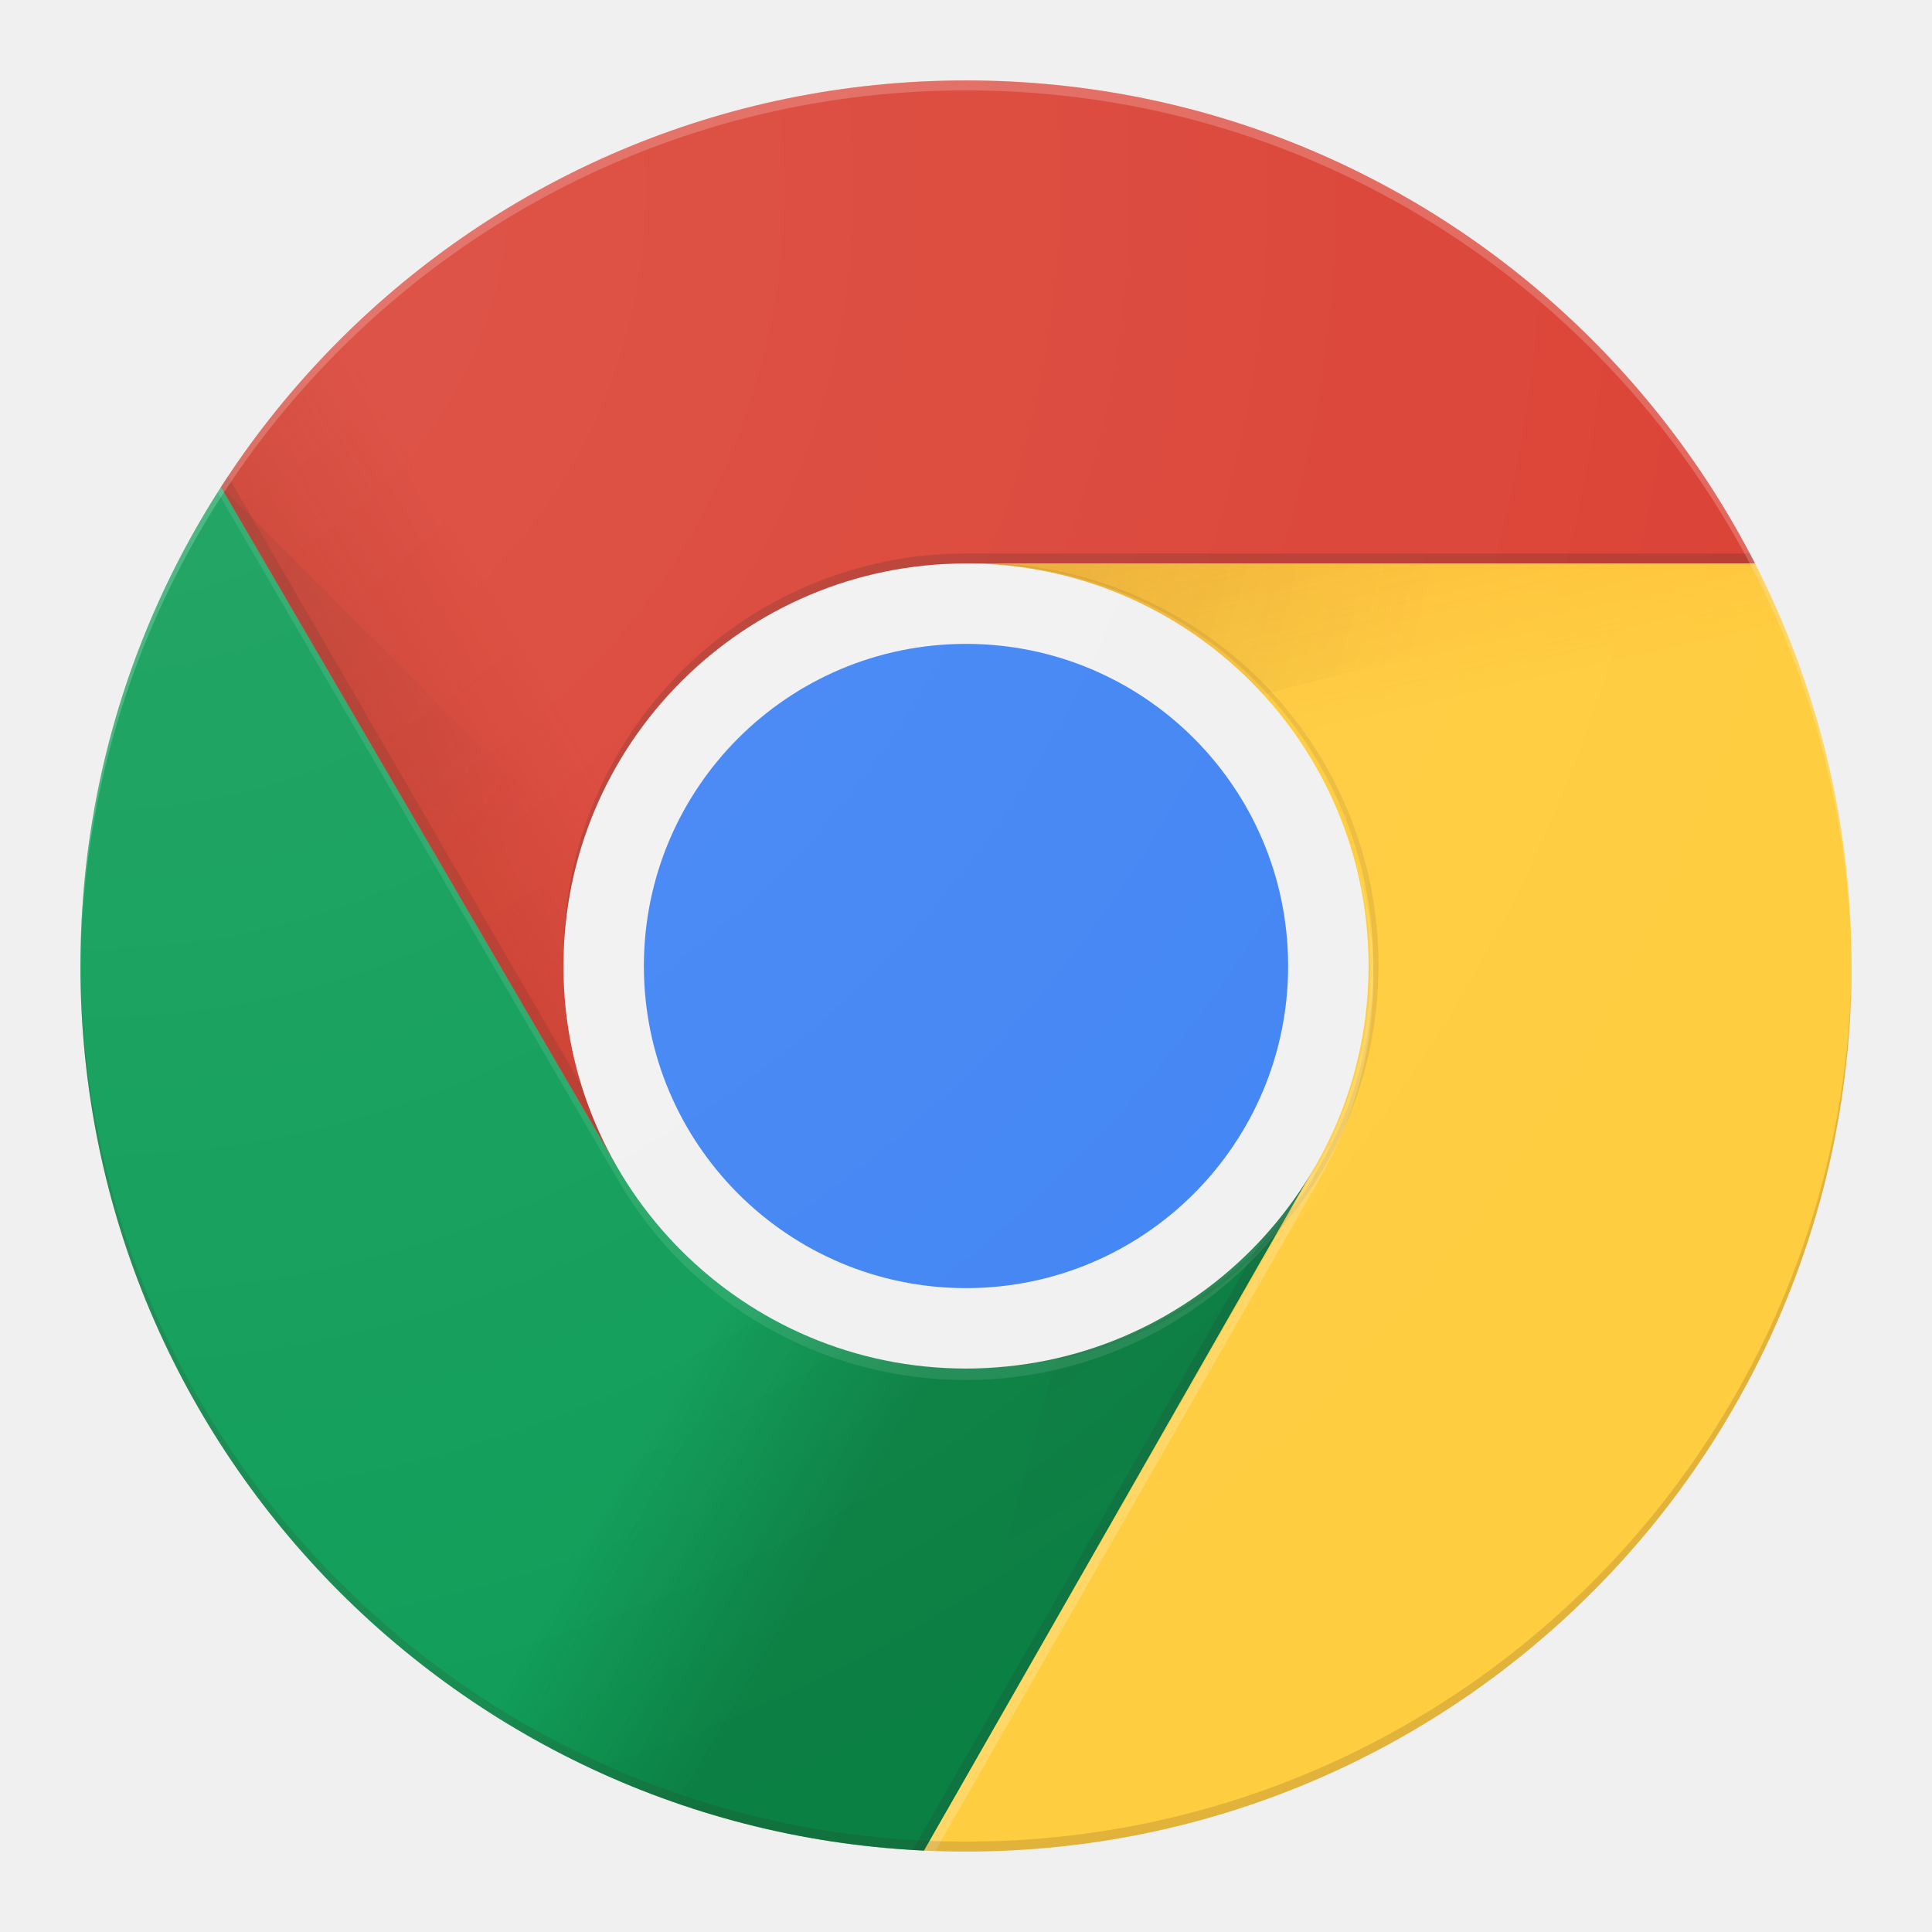
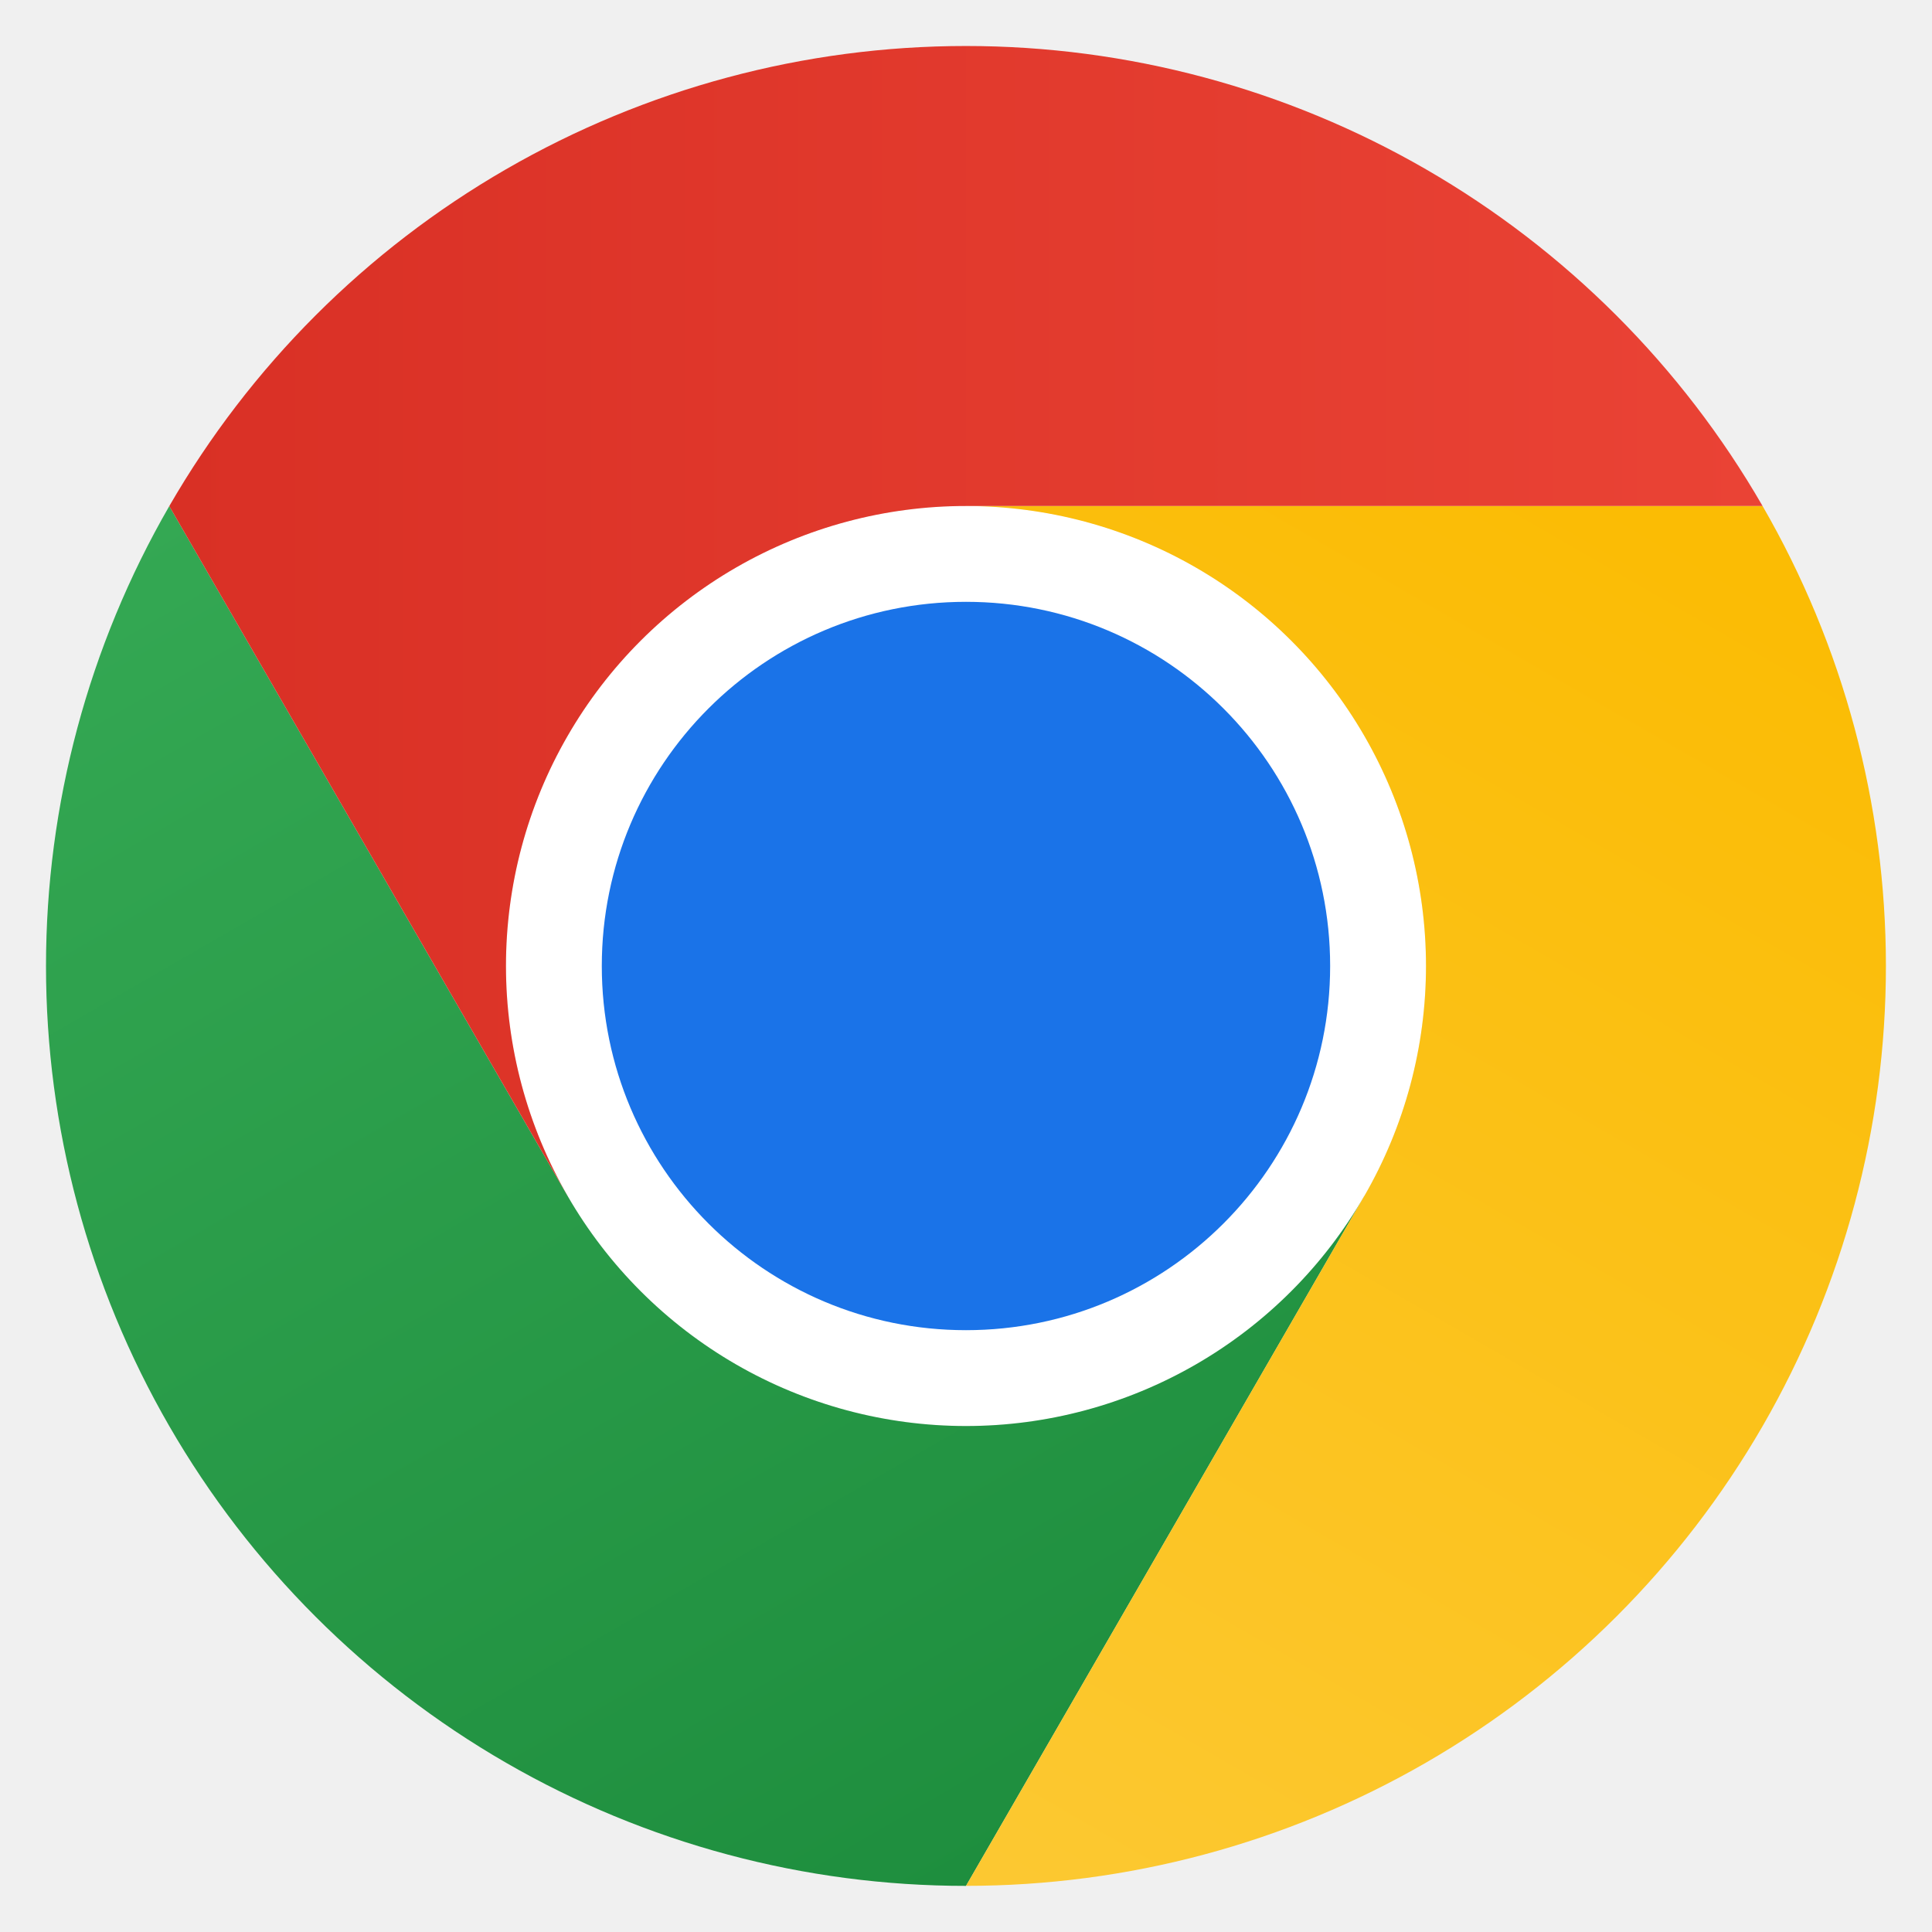
- <svg xmlns="http://www.w3.org/2000/svg" xmlns:xlink="http://www.w3.org/1999/xlink" id="a6e1ba9b-be51-4044-90ec-60a20b2245fb" viewBox="0 0 52.36 52.36">
-   <defs>
-     <clipPath id="fabb6727-68e3-4dd9-9a76-6979fae57f3f" transform="translate(2.18 2.18)">
-       <circle cx="24" cy="24" r="24" style="fill:none" />
-     </clipPath>
-     <linearGradient id="e4eac09d-c1d6-4471-9c77-684844c2292d" x1="2493.34" y1="-1369.02" x2="2545.84" y2="-1338.35" gradientTransform="matrix(0.27, 0, 0, -0.27, -674.18, -355.09)" gradientUnits="userSpaceOnUse">
-       <stop offset="0" stop-color="#a52714" stop-opacity="0.6" />
-       <stop offset="0.66" stop-color="#a52714" stop-opacity="0" />
-     </linearGradient>
-     <linearGradient id="af7b1a24-88a6-4858-89c9-11b63ac37cf8" x1="2574.87" y1="-1458.49" x2="2516.54" y2="-1424.33" gradientTransform="matrix(0.27, 0, 0, -0.27, -674.18, -355.09)" gradientUnits="userSpaceOnUse">
-       <stop offset="0" stop-color="#055524" stop-opacity="0.4" />
-       <stop offset="0.33" stop-color="#055524" stop-opacity="0" />
-     </linearGradient>
-     <clipPath id="f9af7cc4-0c0b-4e42-a0e8-48956619ecf8" transform="translate(2.18 2.18)">
-       <polygon points="0 48 22.85 48 33.45 37.4 33.45 29.45 14.55 29.45 0 4.5 0 48" style="fill:none" />
-     </clipPath>
-     <linearGradient id="a12530e7-37c0-42e0-b52b-8c0998fc3cd4" x1="2585.86" y1="-1343.8" x2="2600.54" y2="-1408.13" gradientTransform="matrix(0.27, 0, 0, -0.27, -674.18, -355.09)" gradientUnits="userSpaceOnUse">
-       <stop offset="0" stop-color="#ea6100" stop-opacity="0.3" />
-       <stop offset="0.66" stop-color="#ea6100" stop-opacity="0" />
-     </linearGradient>
-     <clipPath id="a719bad8-5e06-463d-8214-3a288be013e5" transform="translate(2.18 2.18)">
-       <polygon points="24 13.09 33.45 29.45 22.85 48 48 48 48 13.09 24 13.09" style="fill:none" />
-     </clipPath>
-     <radialGradient id="bdda3c9a-58b1-485e-978c-8235775c263c" cx="3132.18" cy="-1349.95" r="84.08" gradientTransform="matrix(0.27, 0, 0, -0.27, -831.27, -355.09)" gradientUnits="userSpaceOnUse">
-       <stop offset="0" stop-color="#3e2723" stop-opacity="0.2" />
-       <stop offset="1" stop-color="#3e2723" stop-opacity="0" />
-     </radialGradient>
-     <clipPath id="f2f490b3-e317-4789-89b5-61c9c4ee4cc3" transform="translate(2.18 2.18)">
-       <polygon points="3.81 0 3.81 11 14.55 29.45 24 13.09 48 13.09 48 0 3.81 0" style="fill:none" />
-     </clipPath>
-     <radialGradient id="ea33284c-0fb8-4e7f-ae76-336ef2238d29" cx="3061.87" cy="-1342.52" r="78.04" xlink:href="#bdda3c9a-58b1-485e-978c-8235775c263c" />
-     <radialGradient id="b34460d9-cf2e-4728-9685-20afb38f4188" cx="3135.84" cy="-1390.14" r="87.87" gradientTransform="matrix(0.27, 0, 0, -0.27, -831.27, -355.09)" gradientUnits="userSpaceOnUse">
-       <stop offset="0" stop-color="#263238" stop-opacity="0.2" />
-       <stop offset="1" stop-color="#263238" stop-opacity="0" />
-     </radialGradient>
-     <radialGradient id="b6a15be6-3a6e-4f9a-a92a-dfdc462bf5ab" cx="2498.29" cy="-1326.01" r="176.75" gradientTransform="matrix(0.27, 0, 0, -0.27, -672, -352.91)" gradientUnits="userSpaceOnUse">
-       <stop offset="0" stop-color="#fff" stop-opacity="0.1" />
-       <stop offset="1" stop-color="#fff" stop-opacity="0" />
-     </radialGradient>
-   </defs>
-   <g style="clip-path:url(#fabb6727-68e3-4dd9-9a76-6979fae57f3f)">
-     <path d="M3.81,0V29.45H14.55L24,13.09H48V0Z" transform="translate(2.18 2.18)" style="fill:#db4437" />
-     <path d="M3.81,0V29.45H14.55L24,13.09H48V0Z" transform="translate(2.18 2.18)" style="fill:url(#e4eac09d-c1d6-4471-9c77-684844c2292d)" />
-   </g>
-   <g style="clip-path:url(#fabb6727-68e3-4dd9-9a76-6979fae57f3f)">
-     <path d="M14.81,29.36,4,10.73,3.79,11,14.57,29.49Z" transform="translate(2.18 2.18)" style="fill:#3e2723;fill-opacity:0.15" />
-   </g>
-   <g style="clip-path:url(#fabb6727-68e3-4dd9-9a76-6979fae57f3f)">
-     <path d="M0,48H22.85l10.6-10.6V29.45H14.55L0,4.49Z" transform="translate(2.18 2.18)" style="fill:#0f9d58" />
-     <path d="M0,48H22.85l10.6-10.6V29.45H14.55L0,4.49Z" transform="translate(2.18 2.18)" style="fill:url(#af7b1a24-88a6-4858-89c9-11b63ac37cf8)" />
-   </g>
-   <g style="clip-path:url(#fabb6727-68e3-4dd9-9a76-6979fae57f3f)">
-     <path d="M33.23,29.82,33,29.69,22.53,48h.32L33.24,29.83Z" transform="translate(2.18 2.18)" style="fill:#263238;fill-opacity:0.15" />
-   </g>
-   <g style="clip-path:url(#fabb6727-68e3-4dd9-9a76-6979fae57f3f)">
-     <g style="clip-path:url(#f9af7cc4-0c0b-4e42-a0e8-48956619ecf8)">
-       <path d="M24,13.09l9.45,16.36L22.85,48H48V13.09Z" transform="translate(2.18 2.18)" style="fill:#ffcd40" />
-       <path d="M24,13.09l9.45,16.36L22.85,48H48V13.09Z" transform="translate(2.18 2.18)" style="fill:url(#a12530e7-37c0-42e0-b52b-8c0998fc3cd4)" />
-     </g>
-   </g>
-   <g style="clip-path:url(#fabb6727-68e3-4dd9-9a76-6979fae57f3f)">
-     <path d="M24,13.09l9.45,16.36L22.85,48H48V13.09Z" transform="translate(2.18 2.18)" style="fill:#ffcd40" />
-     <path d="M24,13.09l9.45,16.36L22.85,48H48V13.09Z" transform="translate(2.18 2.18)" style="fill:url(#a12530e7-37c0-42e0-b52b-8c0998fc3cd4)" />
-   </g>
-   <g style="clip-path:url(#fabb6727-68e3-4dd9-9a76-6979fae57f3f)">
-     <g style="clip-path:url(#a719bad8-5e06-463d-8214-3a288be013e5)">
-       <path d="M3.81,0V29.45H14.55L24,13.09H48V0Z" transform="translate(2.18 2.18)" style="fill:#db4437" />
-       <path d="M3.81,0V29.45H14.55L24,13.09H48V0Z" transform="translate(2.18 2.18)" style="fill:url(#e4eac09d-c1d6-4471-9c77-684844c2292d)" />
-     </g>
-   </g>
-   <g style="clip-path:url(#fabb6727-68e3-4dd9-9a76-6979fae57f3f)">
-     <path d="M24,13.09V18.8l21.38-5.71Z" transform="translate(2.18 2.18)" style="fill:url(#bdda3c9a-58b1-485e-978c-8235775c263c)" />
-   </g>
-   <g style="clip-path:url(#fabb6727-68e3-4dd9-9a76-6979fae57f3f)">
-     <g style="clip-path:url(#f2f490b3-e317-4789-89b5-61c9c4ee4cc3)">
-       <path d="M0,48H22.85l10.6-10.6V29.45H14.55L0,4.49Z" transform="translate(2.18 2.18)" style="fill:#0f9d58" />
-       <path d="M0,48H22.85l10.6-10.6V29.45H14.55L0,4.49Z" transform="translate(2.18 2.18)" style="fill:url(#af7b1a24-88a6-4858-89c9-11b63ac37cf8)" />
-     </g>
-   </g>
-   <g style="clip-path:url(#fabb6727-68e3-4dd9-9a76-6979fae57f3f)">
-     <path d="M3.81,11,19.42,26.64l-4.87,2.81Z" transform="translate(2.18 2.18)" style="fill:url(#ea33284c-0fb8-4e7f-ae76-336ef2238d29)" />
-   </g>
-   <g style="clip-path:url(#fabb6727-68e3-4dd9-9a76-6979fae57f3f)">
-     <path d="M22.86,48l5.72-21.33,4.87,2.81Z" transform="translate(2.18 2.18)" style="fill:url(#b34460d9-cf2e-4728-9685-20afb38f4188)" />
-   </g>
-   <g style="clip-path:url(#fabb6727-68e3-4dd9-9a76-6979fae57f3f)">
-     <circle cx="26.18" cy="26.18" r="10.91" style="fill:#f1f1f1" />
-     <circle cx="26.18" cy="26.18" r="8.73" style="fill:#4285f4" />
-   </g>
-   <g style="clip-path:url(#fabb6727-68e3-4dd9-9a76-6979fae57f3f)">
-     <path d="M24,12.82A10.91,10.91,0,0,0,13.09,23.73V24A10.92,10.92,0,0,1,24,13.09H48v-.27Z" transform="translate(2.18 2.18)" style="fill:#3e2723;fill-opacity:0.2" />
-     <path d="M33.44,29.45a10.89,10.89,0,0,1-18.88,0h0L0,4.49v.28l14.55,25h0a10.9,10.9,0,0,0,18.88,0h0v-.28Z" transform="translate(2.18 2.18)" style="fill:#fff;fill-opacity:0.1" />
-     <path d="M24.27,13.09h-.13a10.9,10.9,0,0,1,0,21.8h.13a10.91,10.91,0,1,0,0-21.82Z" transform="translate(2.18 2.18)" style="fill:#3e2723;opacity:0.1;isolation:isolate" />
-     <path d="M33.55,29.82a10.89,10.89,0,0,0,1-8.74,10.76,10.76,0,0,1-1.06,8.37h0L22.85,48h.31L33.55,29.83Z" transform="translate(2.18 2.18)" style="fill:#fff;fill-opacity:0.2" />
-   </g>
-   <g style="clip-path:url(#fabb6727-68e3-4dd9-9a76-6979fae57f3f)">
-     <path d="M24,.27A24,24,0,0,1,48,24.14V24A24,24,0,0,0,0,24v.14A24,24,0,0,1,24,.27Z" transform="translate(2.18 2.18)" style="fill:#fff;fill-opacity:0.2" />
-     <path d="M24,47.73A24,24,0,0,0,48,23.86V24A24,24,0,0,1,0,24v-.14A24,24,0,0,0,24,47.73Z" transform="translate(2.18 2.18)" style="fill:#3e2723;fill-opacity:0.15" />
-   </g>
-   <circle cx="26.18" cy="26.18" r="24" style="fill:url(#b6a15be6-3a6e-4f9a-a92a-dfdc462bf5ab)" />
-   <path d="M-2.18-2.18H50.18V50.18H-2.18Z" transform="translate(2.18 2.18)" style="fill:none" />
+ <svg xmlns="http://www.w3.org/2000/svg" width="256" height="256" fill="none" viewBox="-1.575 -1.575 66.15 66.15">
+   <linearGradient id="a" gradientUnits="userSpaceOnUse" x1="34.909" x2="7.632" y1="61.029" y2="13.785">
+     <stop offset="0" stop-color="#1e8e3e" />
+     <stop offset="1" stop-color="#34a853" />
+   </linearGradient>
+   <linearGradient id="b" gradientUnits="userSpaceOnUse" x1="26.904" x2="54.181" y1="63.079" y2="15.835">
+     <stop offset="0" stop-color="#fcc934" />
+     <stop offset="1" stop-color="#fbbc04" />
+   </linearGradient>
+   <linearGradient id="c" gradientUnits="userSpaceOnUse" x1="4.221" x2="58.775" y1="19.688" y2="19.688">
+     <stop offset="0" stop-color="#d93025" />
+     <stop offset="1" stop-color="#ea4335" />
+   </linearGradient>
+   <path d="m31.499 47.247c8.698 0 15.75-7.051 15.75-15.75s-7.051-15.75-15.75-15.75-15.75 7.051-15.75 15.75 7.051 15.75 15.75 15.75z" fill="#fff" />
+   <path d="m17.859 39.375-13.638-23.621c-2.765 4.788-4.221 10.22-4.221 15.749s1.455 10.961 4.22 15.749c2.765 4.788 6.742 8.764 11.531 11.528 4.789 2.764 10.221 4.218 15.75 4.216l13.638-23.621v-.004c-1.381 2.395-3.369 4.385-5.763 5.768s-5.11 2.112-7.875 2.112-5.482-.727-7.876-2.11c-2.394-1.383-4.383-3.371-5.765-5.766z" fill="url(#a)" />
+   <path d="m45.138 39.374-13.638 23.621c5.529.001 10.961-1.454 15.75-4.219 4.788-2.764 8.765-6.741 11.529-11.529 2.764-4.789 4.219-10.221 4.218-15.75-.001-5.529-1.458-10.961-4.224-15.748h-27.275l-.003.002c2.765-.001 5.482.725 7.877 2.107 2.395 1.382 4.384 3.37 5.767 5.764 1.383 2.394 2.111 5.111 2.111 7.876-0 2.765-.728 5.481-2.111 7.876z" fill="url(#b)" />
+   <path d="m31.499 43.969c6.886 0 12.469-5.582 12.469-12.469s-5.582-12.469-12.469-12.469-12.469 5.582-12.469 12.469 5.582 12.469 12.469 12.469z" fill="#1a73e8" />
+   <path d="m31.499 15.75h27.275c-2.764-4.789-6.74-8.766-11.528-11.53-4.788-2.765-10.22-4.22-15.749-4.22s-10.961 1.457-15.749 4.222c-4.788 2.765-8.763 6.743-11.527 11.532l13.638 23.621.004.002c-1.384-2.394-2.113-5.11-2.114-7.875s.726-5.482 2.109-7.877c1.382-2.395 3.371-4.383 5.765-5.766 2.395-1.383 5.111-2.11 7.876-2.109z" fill="url(#c)" />
</svg>
